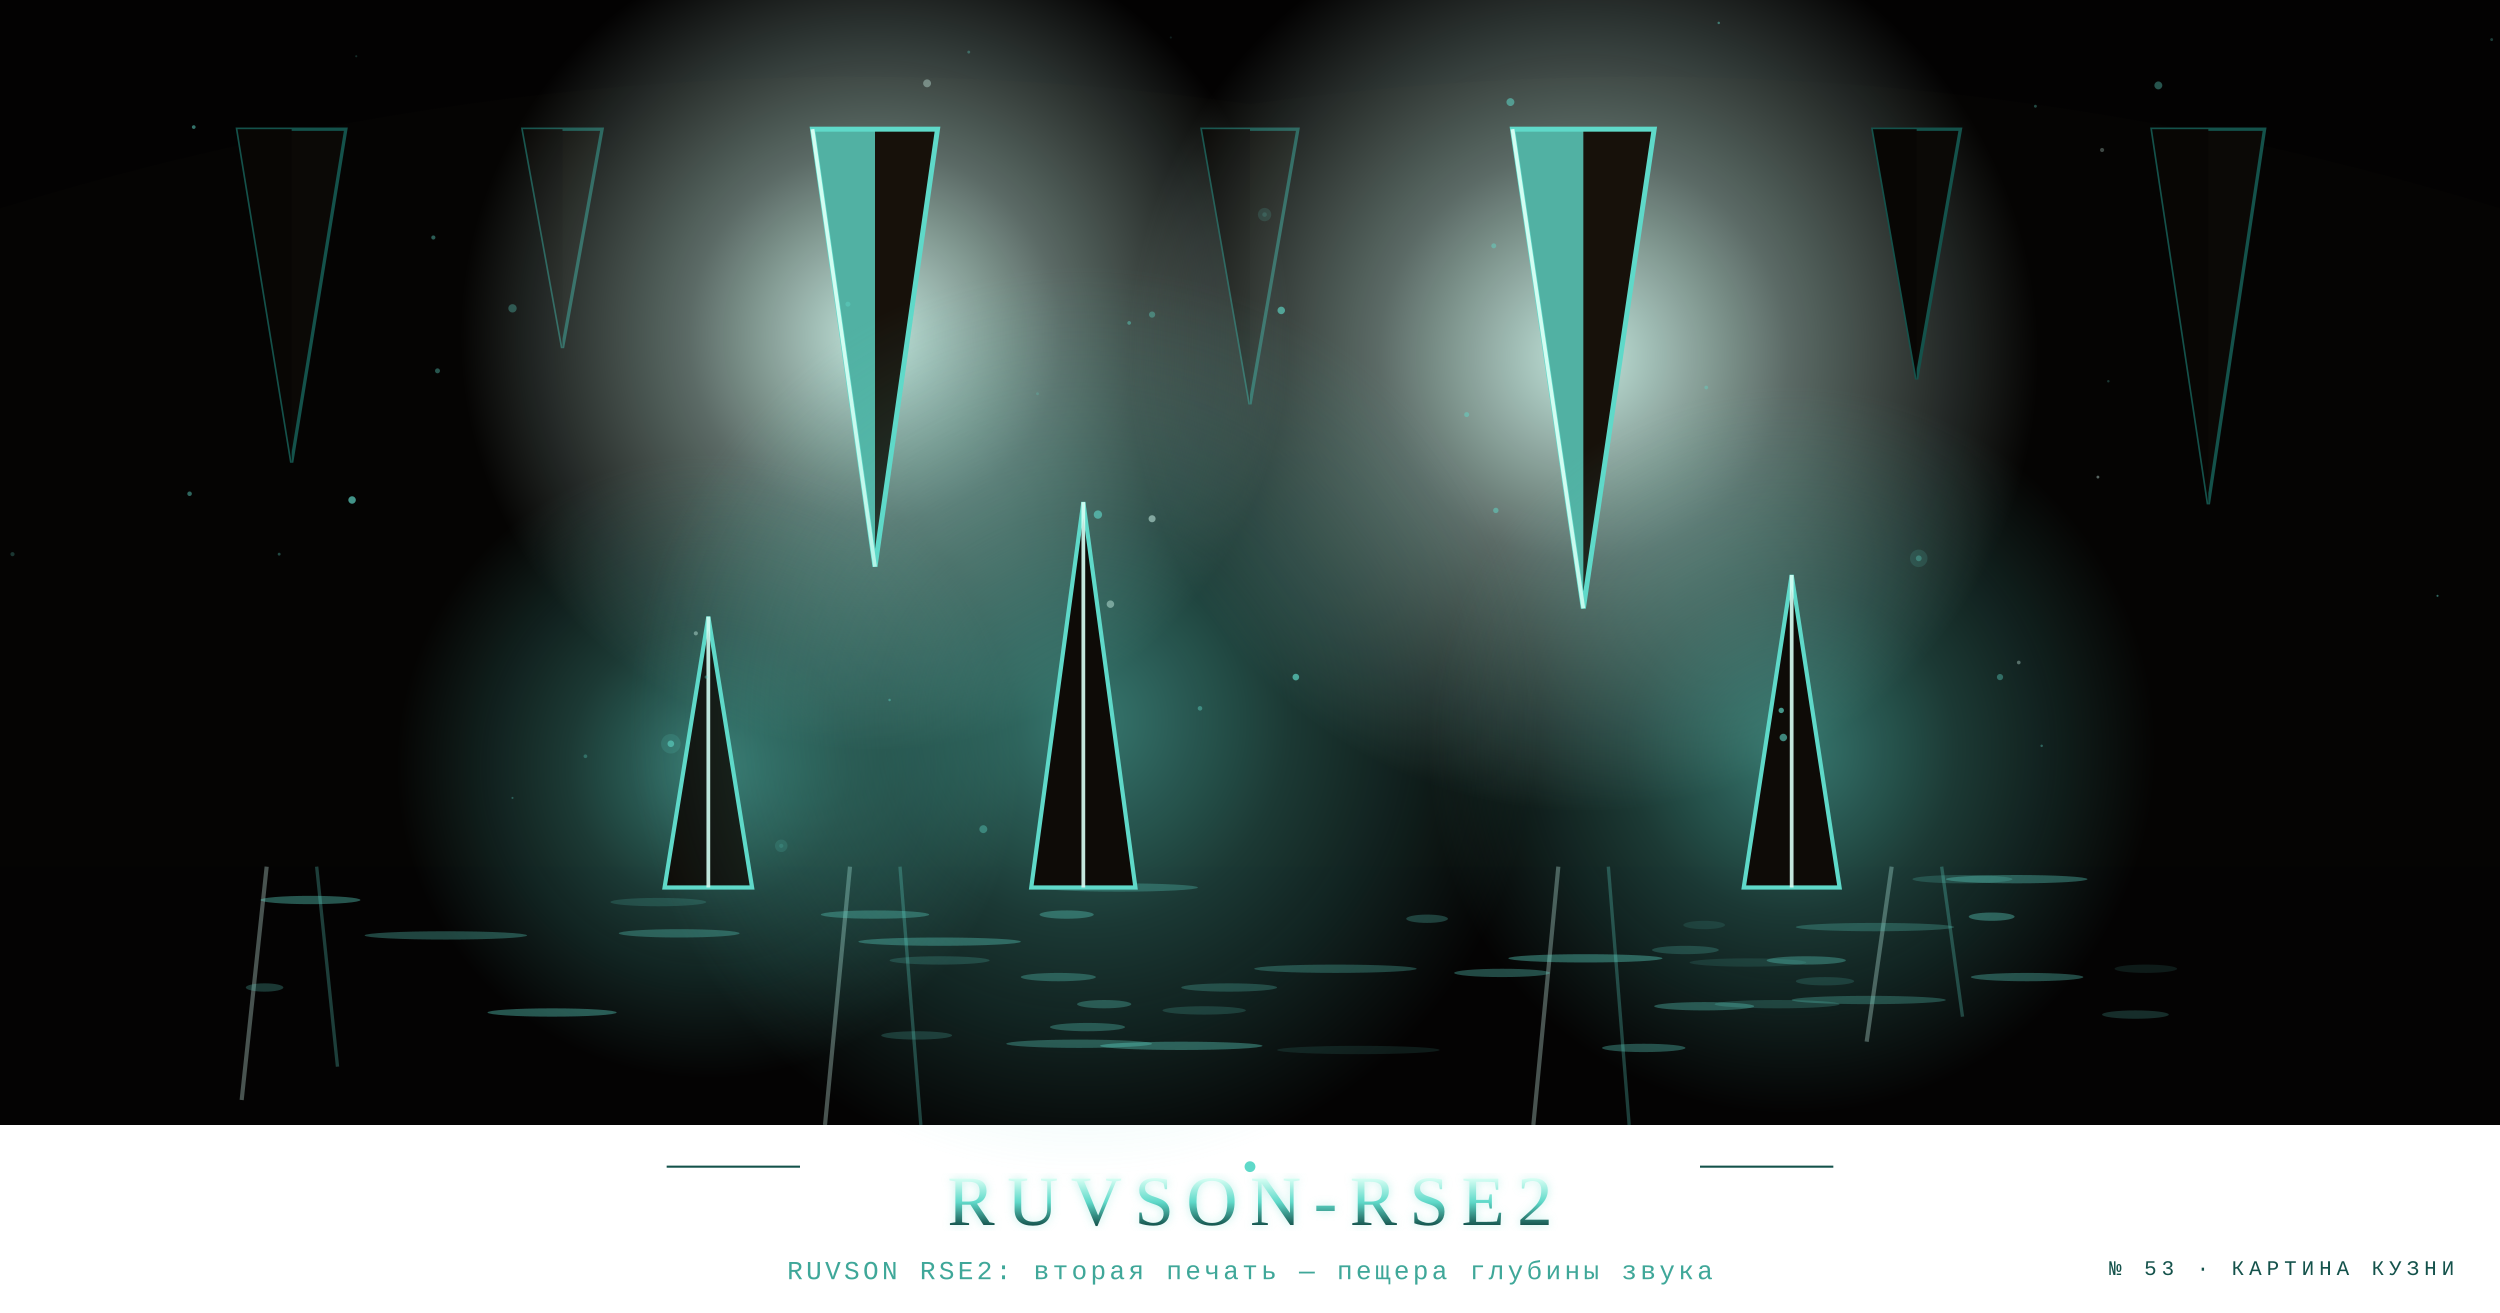
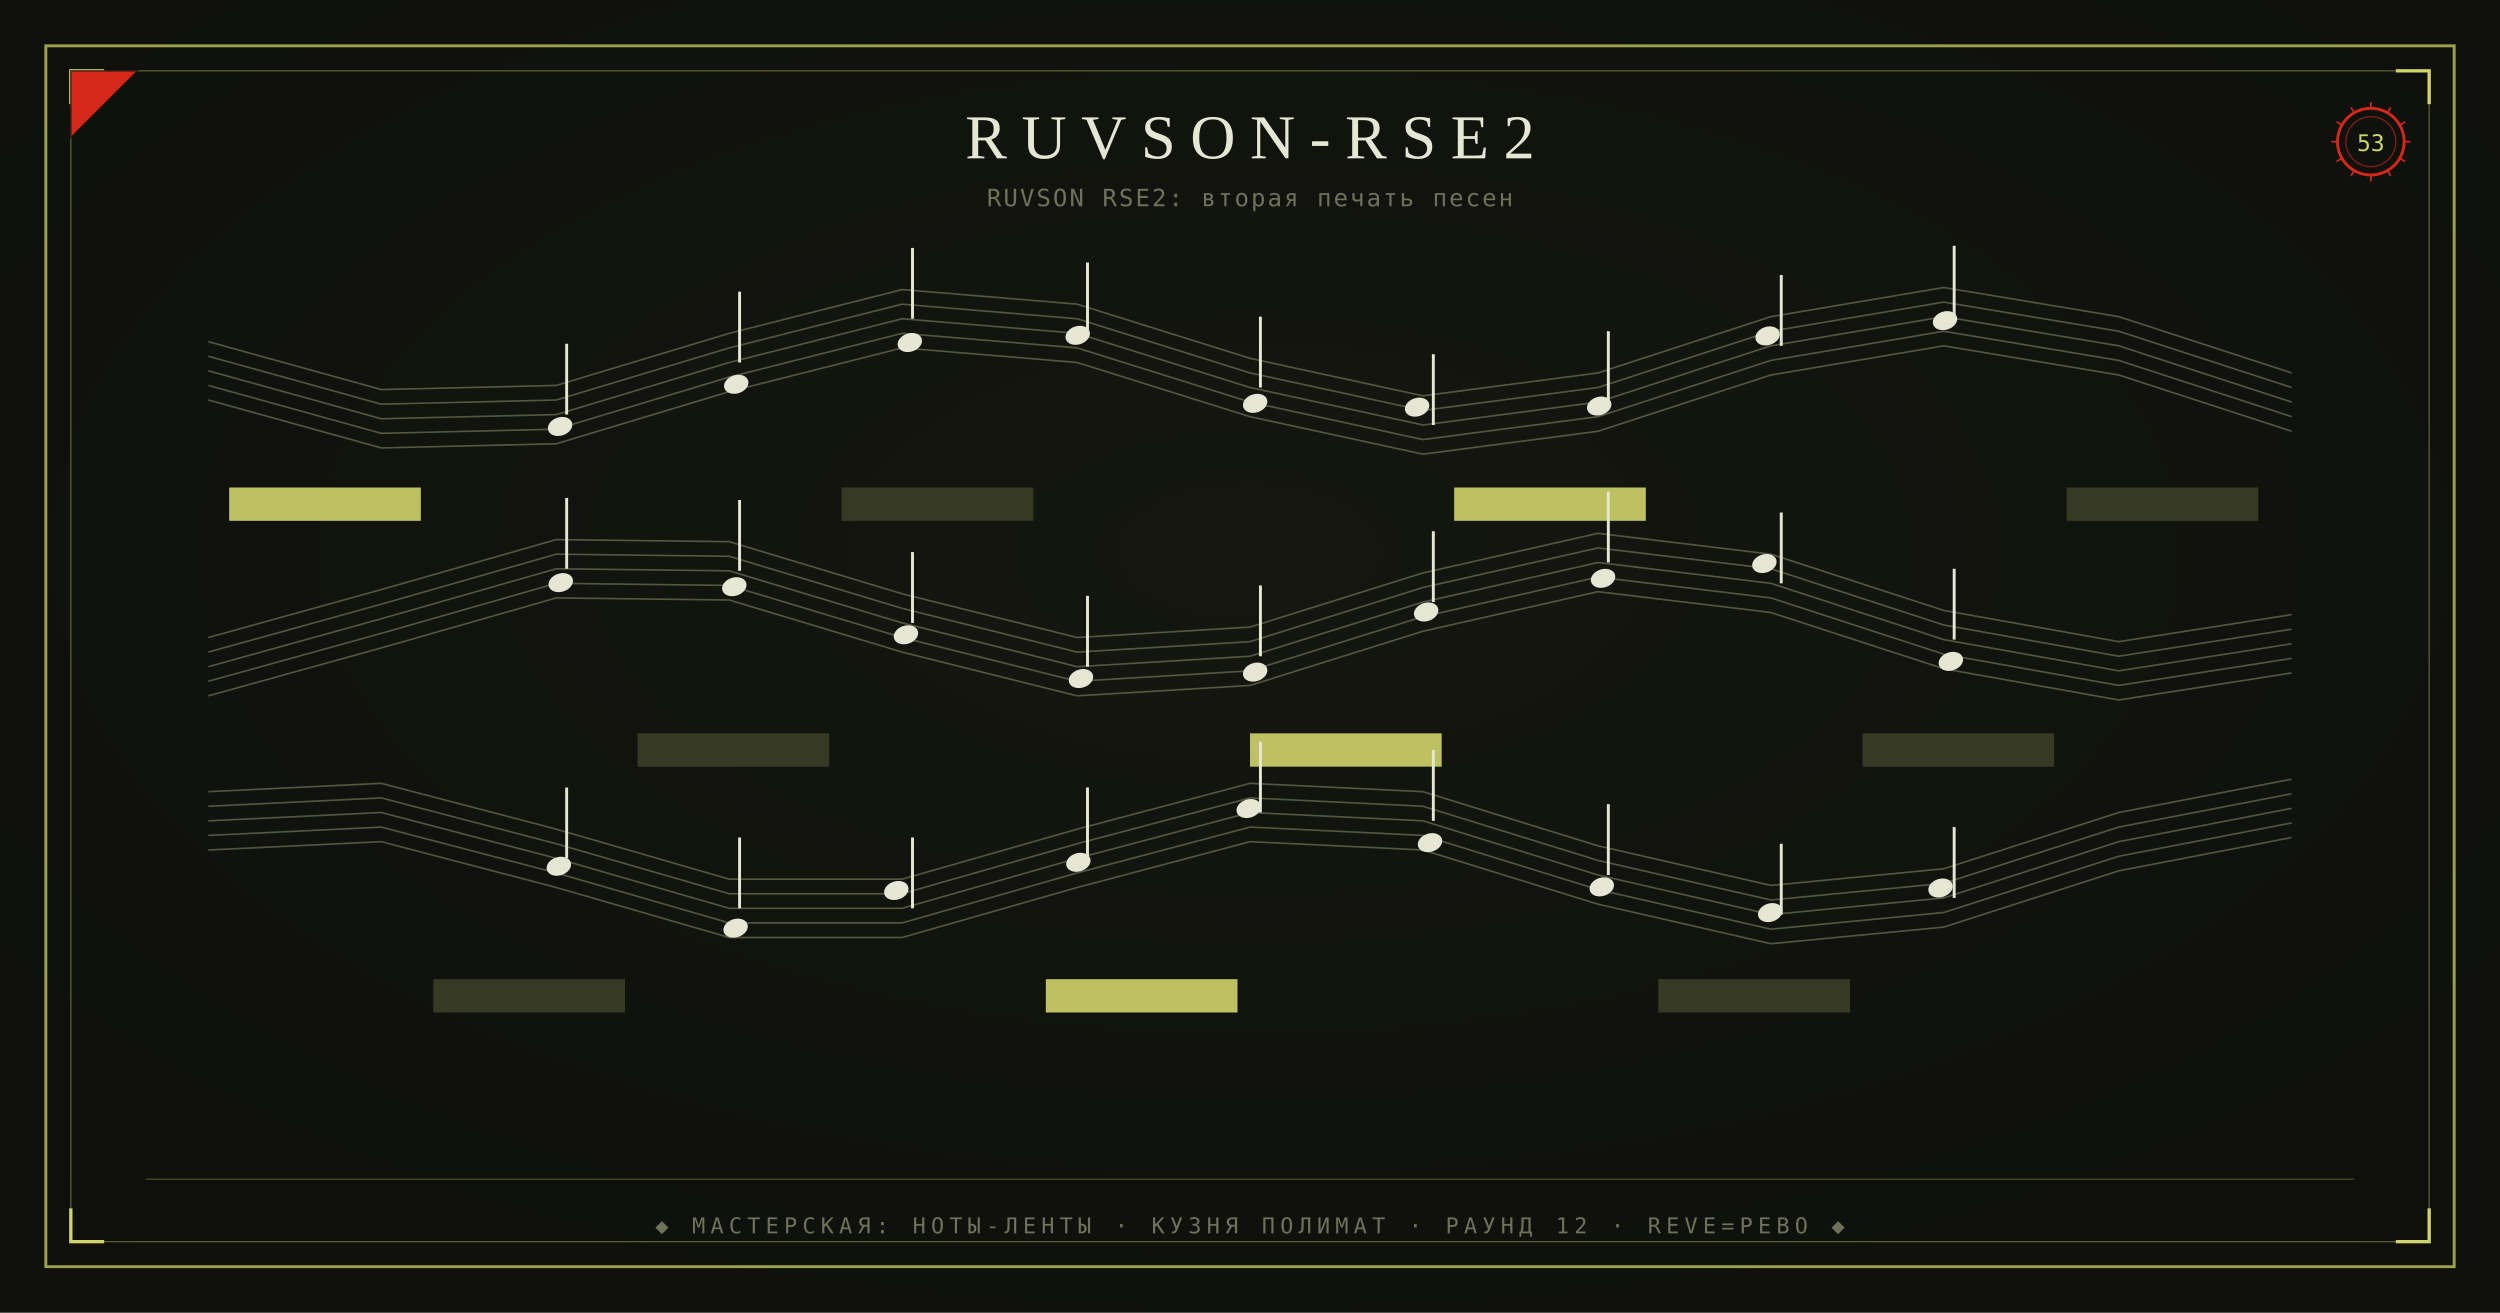
- <svg xmlns="http://www.w3.org/2000/svg" viewBox="0 0 1200 630" width="1200" height="630" role="img">
-   <defs>
-     <linearGradient id="bg" x1="0" y1="0" x2="0" y2="1">
-       <stop offset="0" stop-color="#030202" />
-       <stop offset=".55" stop-color="#0A0705" />
-       <stop offset="1" stop-color="#060403" />
-     </linearGradient>
-     <radialGradient id="vig" cx=".5" cy=".46" r=".75">
-       <stop offset=".55" stop-color="#000" stop-opacity="0" />
-       <stop offset="1" stop-color="#000" stop-opacity=".82" />
-     </radialGradient>
-   </defs>
-   <rect width="1200" height="540" fill="url(#bg)" />
-   <defs>
-     <radialGradient id="cr">
-       <stop offset="0" stop-color="#D8FFF4" stop-opacity="0.9" />
-       <stop offset=".45" stop-color="#D8FFF4" stop-opacity="0.41" />
-       <stop offset="1" stop-color="#D8FFF4" stop-opacity="0" />
-     </radialGradient>
-     <radialGradient id="gl">
-       <stop offset="0" stop-color="#5FD9C9" stop-opacity="0.55" />
-       <stop offset=".45" stop-color="#5FD9C9" stop-opacity="0.25" />
-       <stop offset="1" stop-color="#5FD9C9" stop-opacity="0" />
-     </radialGradient>
-   </defs>
-   <rect width="1200" height="540" fill="#040302" />
-   <rect width="1200" height="540" filter="url(#neb)" opacity=".2" />
-   <path d="M0 540 L0 100 Q 300 8 600 50 Q 900 8 1200 100 L1200 540 Z" fill="#050403" />
-   <path d="M114 62 L140 222 L166 62 Z" fill="#0B0906" stroke="#14524B" stroke-width="1.6" />
-   <path d="M114 62 L140 222 L140 62 Z" fill="#080604" opacity="1" />
-   <path d="M251 62 L270 167 L289 62 Z" fill="#0B0906" stroke="#14524B" stroke-width="1.6" />
-   <path d="M251 62 L270 167 L270 62 Z" fill="#080604" opacity="1" />
-   <circle cx="420.0" cy="161.0" r="199.5" fill="url(#cr)" />
-   <path d="M390 62 L420 272 L450 62 Z" fill="#17110A" stroke="#5FD9C9" stroke-width="2.4" />
-   <path d="M390 62 L420 272 L420 62 Z" fill="#5FD9C9" opacity="0.8" />
-   <line x1="420" y1="272" x2="390" y2="62" stroke="#D8FFF4" stroke-width="1.8" opacity=".95" />
-   <path d="M577 62 L600 194 L623 62 Z" fill="#0B0906" stroke="#14524B" stroke-width="1.6" />
-   <path d="M577 62 L600 194 L600 62 Z" fill="#080604" opacity="1" />
-   <circle cx="760.0" cy="171.0" r="218.5" fill="url(#cr)" />
-   <path d="M726 62 L760 292 L794 62 Z" fill="#17110A" stroke="#5FD9C9" stroke-width="2.4" />
-   <path d="M726 62 L760 292 L760 62 Z" fill="#5FD9C9" opacity="0.8" />
-   <line x1="760" y1="292" x2="726" y2="62" stroke="#D8FFF4" stroke-width="1.8" opacity=".95" />
-   <path d="M899 62 L920 182 L941 62 Z" fill="#0B0906" stroke="#14524B" stroke-width="1.6" />
-   <path d="M899 62 L920 182 L920 62 Z" fill="#080604" opacity="1" />
-   <path d="M1033 62 L1060 242 L1087 62 Z" fill="#0B0906" stroke="#14524B" stroke-width="1.6" />
-   <path d="M1033 62 L1060 242 L1060 62 Z" fill="#080604" opacity="1" />
-   <rect x="0" y="416" width="1200" height="124" fill="#040303" />
-   <line x1="408" y1="416" x2="396" y2="540" stroke="#D8FFF4" stroke-width="2" opacity=".32" />
-   <line x1="432" y1="416" x2="442" y2="540" stroke="#5FD9C9" stroke-width="1.6" opacity=".28" />
-   <line x1="748" y1="416" x2="736" y2="540" stroke="#D8FFF4" stroke-width="2" opacity=".32" />
-   <line x1="772" y1="416" x2="782" y2="540" stroke="#5FD9C9" stroke-width="1.6" opacity=".28" />
-   <line x1="128" y1="416" x2="116" y2="528" stroke="#D8FFF4" stroke-width="2" opacity=".32" />
-   <line x1="152" y1="416" x2="162" y2="512" stroke="#5FD9C9" stroke-width="1.6" opacity=".28" />
-   <line x1="908" y1="416" x2="896" y2="500" stroke="#D8FFF4" stroke-width="2" opacity=".32" />
-   <line x1="932" y1="416" x2="942" y2="488" stroke="#5FD9C9" stroke-width="1.6" opacity=".28" />
-   <ellipse cx="818" cy="444" rx="10" ry="2" fill="#5FD9C9" opacity="0.11" />
-   <ellipse cx="530" cy="482" rx="13" ry="2" fill="#5FD9C9" opacity="0.29" />
-   <ellipse cx="721" cy="467" rx="23" ry="2" fill="#5FD9C9" opacity="0.33" />
-   <ellipse cx="789" cy="503" rx="20" ry="2" fill="#5FD9C9" opacity="0.33" />
-   <ellipse cx="567" cy="502" rx="39" ry="2" fill="#5FD9C9" opacity="0.37" />
-   <ellipse cx="968" cy="422" rx="34" ry="2" fill="#5FD9C9" opacity="0.34" />
-   <ellipse cx="420" cy="439" rx="26" ry="2" fill="#5FD9C9" opacity="0.33" />
-   <ellipse cx="942" cy="422" rx="24" ry="2" fill="#5FD9C9" opacity="0.20" />
-   <ellipse cx="853" cy="482" rx="30" ry="2" fill="#5FD9C9" opacity="0.20" />
-   <ellipse cx="508" cy="469" rx="18" ry="2" fill="#5FD9C9" opacity="0.30" />
-   <ellipse cx="127" cy="474" rx="9" ry="2" fill="#5FD9C9" opacity="0.25" />
-   <ellipse cx="641" cy="465" rx="39" ry="2" fill="#5FD9C9" opacity="0.27" />
-   <ellipse cx="537" cy="426" rx="38" ry="2" fill="#5FD9C9" opacity="0.28" />
-   <ellipse cx="578" cy="485" rx="20" ry="2" fill="#5FD9C9" opacity="0.18" />
-   <ellipse cx="518" cy="501" rx="35" ry="2" fill="#5FD9C9" opacity="0.32" />
-   <ellipse cx="1030" cy="465" rx="15" ry="2" fill="#5FD9C9" opacity="0.11" />
-   <ellipse cx="1025" cy="487" rx="16" ry="2" fill="#5FD9C9" opacity="0.20" />
-   <ellipse cx="685" cy="441" rx="10" ry="2" fill="#5FD9C9" opacity="0.25" />
-   <ellipse cx="316" cy="433" rx="23" ry="2" fill="#5FD9C9" opacity="0.17" />
-   <ellipse cx="897" cy="480" rx="37" ry="2" fill="#5FD9C9" opacity="0.27" />
-   <ellipse cx="818" cy="483" rx="24" ry="2" fill="#5FD9C9" opacity="0.33" />
-   <ellipse cx="512" cy="439" rx="13" ry="2" fill="#5FD9C9" opacity="0.34" />
-   <ellipse cx="440" cy="497" rx="17" ry="2" fill="#5FD9C9" opacity="0.20" />
-   <ellipse cx="326" cy="448" rx="29" ry="2" fill="#5FD9C9" opacity="0.31" />
-   <ellipse cx="451" cy="461" rx="24" ry="2" fill="#5FD9C9" opacity="0.19" />
-   <ellipse cx="809" cy="456" rx="16" ry="2" fill="#5FD9C9" opacity="0.21" />
-   <ellipse cx="265" cy="486" rx="31" ry="2" fill="#5FD9C9" opacity="0.38" />
-   <ellipse cx="839" cy="462" rx="28" ry="2" fill="#5FD9C9" opacity="0.12" />
-   <ellipse cx="876" cy="471" rx="14" ry="2" fill="#5FD9C9" opacity="0.16" />
-   <ellipse cx="590" cy="474" rx="23" ry="2" fill="#5FD9C9" opacity="0.24" />
-   <ellipse cx="761" cy="460" rx="37" ry="2" fill="#5FD9C9" opacity="0.38" />
-   <ellipse cx="900" cy="445" rx="38" ry="2" fill="#5FD9C9" opacity="0.25" />
-   <ellipse cx="973" cy="469" rx="27" ry="2" fill="#5FD9C9" opacity="0.33" />
-   <ellipse cx="149" cy="432" rx="24" ry="2" fill="#5FD9C9" opacity="0.38" />
-   <ellipse cx="956" cy="440" rx="11" ry="2" fill="#5FD9C9" opacity="0.37" />
-   <ellipse cx="522" cy="493" rx="18" ry="2" fill="#5FD9C9" opacity="0.30" />
-   <ellipse cx="867" cy="461" rx="19" ry="2" fill="#5FD9C9" opacity="0.33" />
-   <ellipse cx="652" cy="504" rx="39" ry="2" fill="#5FD9C9" opacity="0.11" />
-   <ellipse cx="214" cy="449" rx="39" ry="2" fill="#5FD9C9" opacity="0.31" />
-   <ellipse cx="451" cy="452" rx="39" ry="2" fill="#5FD9C9" opacity="0.34" />
-   <circle cx="340.0" cy="368.0" r="150.0" fill="url(#gl)" />
-   <path d="M319 426 L340 296 L361 426 Z" fill="#0E0B07" stroke="#5FD9C9" stroke-width="2" />
-   <line x1="340" y1="296" x2="340" y2="426" stroke="#D8FFF4" stroke-width="1.8" opacity=".9" />
-   <circle cx="520.0" cy="346.0" r="218.8" fill="url(#gl)" />
-   <path d="M495 426 L520 241 L545 426 Z" fill="#0E0B07" stroke="#5FD9C9" stroke-width="2" />
-   <line x1="520" y1="241" x2="520" y2="426" stroke="#D8FFF4" stroke-width="1.8" opacity=".9" />
-   <circle cx="860.0" cy="360.0" r="175.0" fill="url(#gl)" />
-   <path d="M837 426 L860 276 L883 426 Z" fill="#0E0B07" stroke="#5FD9C9" stroke-width="2" />
-   <line x1="860" y1="276" x2="860" y2="426" stroke="#D8FFF4" stroke-width="1.8" opacity=".9" />
-   <circle cx="1007" cy="229" r="0.7" fill="#D8FFF4" opacity="0.39" />
-   <circle cx="717" cy="118" r="1.2" fill="#5FD9C9" opacity="0.46" />
-   <circle cx="246" cy="383" r="0.5" fill="#5FD9C9" opacity="0.32" />
-   <circle cx="576" cy="340" r="1.1" fill="#5FD9C9" opacity="0.42" />
-   <circle cx="1196" cy="19" r="0.7" fill="#5FD9C9" opacity="0.28" />
-   <circle cx="607" cy="103" r="3.2" fill="#5FD9C9" opacity=".14" />
-   <circle cx="607" cy="103" r="1.1" fill="#5FD9C9" opacity="0.16" />
-   <circle cx="725" cy="49" r="1.9" fill="#5FD9C9" opacity="0.55" />
-   <circle cx="921" cy="268" r="4.2" fill="#5FD9C9" opacity=".14" />
-   <circle cx="921" cy="268" r="1.4" fill="#5FD9C9" opacity="0.33" />
-   <circle cx="210" cy="178" r="1.2" fill="#5FD9C9" opacity="0.38" />
-   <circle cx="622" cy="325" r="1.6" fill="#5FD9C9" opacity="0.68" />
-   <circle cx="375" cy="406" r="3.0" fill="#5FD9C9" opacity=".14" />
-   <circle cx="375" cy="406" r="1.0" fill="#5FD9C9" opacity="0.16" />
-   <circle cx="1170" cy="286" r="0.5" fill="#5FD9C9" opacity="0.48" />
-   <circle cx="969" cy="318" r="0.9" fill="#D8FFF4" opacity="0.34" />
-   <circle cx="718" cy="245" r="1.3" fill="#5FD9C9" opacity="0.50" />
-   <circle cx="445" cy="40" r="1.9" fill="#D8FFF4" opacity="0.36" />
-   <circle cx="855" cy="341" r="1.3" fill="#5FD9C9" opacity="0.67" />
-   <circle cx="562" cy="18" r="0.5" fill="#5FD9C9" opacity="0.14" />
-   <circle cx="134" cy="266" r="0.7" fill="#5FD9C9" opacity="0.33" />
-   <circle cx="704" cy="199" r="1.2" fill="#5FD9C9" opacity="0.47" />
-   <circle cx="246" cy="148" r="2.0" fill="#5FD9C9" opacity="0.33" />
-   <circle cx="533" cy="290" r="1.8" fill="#D8FFF4" opacity="0.42" />
-   <circle cx="1036" cy="41" r="1.9" fill="#5FD9C9" opacity="0.38" />
-   <circle cx="819" cy="186" r="0.9" fill="#5FD9C9" opacity="0.39" />
-   <circle cx="498" cy="189" r="0.7" fill="#5FD9C9" opacity="0.22" />
-   <circle cx="542" cy="155" r="0.9" fill="#5FD9C9" opacity="0.44" />
-   <circle cx="553" cy="151" r="1.5" fill="#5FD9C9" opacity="0.38" />
-   <circle cx="1012" cy="183" r="0.6" fill="#5FD9C9" opacity="0.24" />
-   <circle cx="6" cy="266" r="1.0" fill="#5FD9C9" opacity="0.24" />
-   <circle cx="553" cy="249" r="1.7" fill="#D8FFF4" opacity="0.49" />
-   <circle cx="208" cy="114" r="1.0" fill="#5FD9C9" opacity="0.42" />
-   <circle cx="407" cy="146" r="1.2" fill="#5FD9C9" opacity="0.40" />
-   <circle cx="615" cy="149" r="1.8" fill="#5FD9C9" opacity="0.64" />
-   <circle cx="93" cy="61" r="0.9" fill="#5FD9C9" opacity="0.52" />
-   <circle cx="322" cy="357" r="4.7" fill="#5FD9C9" opacity=".14" />
-   <circle cx="322" cy="357" r="1.6" fill="#5FD9C9" opacity="0.58" />
-   <circle cx="960" cy="325" r="1.5" fill="#5FD9C9" opacity="0.39" />
-   <circle cx="980" cy="358" r="0.6" fill="#5FD9C9" opacity="0.36" />
-   <circle cx="856" cy="354" r="1.8" fill="#5FD9C9" opacity="0.60" />
-   <circle cx="171" cy="27" r="0.5" fill="#5FD9C9" opacity="0.20" />
-   <circle cx="977" cy="51" r="0.7" fill="#5FD9C9" opacity="0.33" />
-   <circle cx="339" cy="325" r="0.8" fill="#5FD9C9" opacity="0.36" />
-   <circle cx="1009" cy="72" r="1.0" fill="#D8FFF4" opacity="0.27" />
-   <circle cx="91" cy="237" r="1.1" fill="#5FD9C9" opacity="0.46" />
-   <circle cx="465" cy="25" r="0.7" fill="#5FD9C9" opacity="0.33" />
-   <circle cx="527" cy="247" r="2.0" fill="#5FD9C9" opacity="0.62" />
-   <circle cx="427" cy="336" r="0.6" fill="#5FD9C9" opacity="0.43" />
-   <circle cx="825" cy="11" r="0.6" fill="#5FD9C9" opacity="0.46" />
-   <circle cx="472" cy="398" r="1.9" fill="#5FD9C9" opacity="0.39" />
-   <circle cx="169" cy="240" r="1.8" fill="#5FD9C9" opacity="0.67" />
-   <circle cx="334" cy="304" r="1.0" fill="#D8FFF4" opacity="0.39" />
-   <circle cx="281" cy="363" r="0.9" fill="#5FD9C9" opacity="0.30" />
-   <linearGradient id="gtxt" x1="0" y1="0" x2="0" y2="1">
-     <stop offset="0" stop-color="#D8FFF4" />
-     <stop offset=".5" stop-color="#5FD9C9" />
-     <stop offset="1" stop-color="#14524B" />
-   </linearGradient>
-   <filter id="soft">
-     <feGaussianBlur stdDeviation="2.2" />
-   </filter>
-   <line x1="320" y1="560" x2="384" y2="560" stroke="#14524B" stroke-width="1" />
-   <circle cx="600" cy="560" r="2.6" fill="#5FD9C9" />
-   <line x1="816" y1="560" x2="880" y2="560" stroke="#14524B" stroke-width="1" />
-   <text x="600.0" y="588" text-anchor="middle" font-family="Georgia,'Times New Roman',serif" font-size="34" letter-spacing="6" fill="#5FD9C9" opacity=".38" filter="url(#soft)">RUVSON-RSE2</text>
-   <text x="600.0" y="588" text-anchor="middle" font-family="Georgia,'Times New Roman',serif" font-size="34" letter-spacing="6" fill="url(#gtxt)">RUVSON-RSE2</text>
-   <text x="600.0" y="614" text-anchor="middle" font-family="ui-monospace,'Cascadia Mono',Consolas,'Courier New',monospace" font-size="12.5" letter-spacing="1.6" fill="#2FA090" opacity=".92">RUVSON RSE2: вторая печать — пещера глубины звука</text>
-   <text x="1178" y="612" text-anchor="end" font-family="ui-monospace,'Cascadia Mono',Consolas,'Courier New',monospace" font-size="10" letter-spacing="2.4" fill="#14524B">№ 53 · КАРТИНА КУЗНИ</text>
+ <svg xmlns="http://www.w3.org/2000/svg" viewBox="0 0 1200 630" width="1200" height="630">
+   <rect width="1200" height="630" fill="#0D0E0A" />
+   <radialGradient id="vig53" cx="0.5" cy="0.42" r="0.95">
+     <stop offset="0" stop-color="#15170F" />
+     <stop offset="1" stop-color="#0D0E0A" />
+   </radialGradient>
+   <rect width="1200" height="630" fill="url(#vig53)" opacity="0.9" />
+   <rect x="22" y="22" width="1156" height="586" fill="none" stroke="#9AA24B" stroke-width="1.4" />
+   <rect x="34" y="34" width="1132" height="562" fill="none" stroke="#9AA24B" stroke-width="0.6" opacity="0.55" />
+   <path d="M 34 50 L 34 34 L 50 34" fill="none" stroke="#CFD46A" stroke-width="1.6" />
+   <path d="M 1166 50 L 1166 34 L 1150 34" fill="none" stroke="#CFD46A" stroke-width="1.6" />
+   <path d="M 34 580 L 34 596 L 50 596" fill="none" stroke="#CFD46A" stroke-width="1.6" />
+   <path d="M 1166 580 L 1166 596 L 1150 596" fill="none" stroke="#CFD46A" stroke-width="1.6" />
+   <path d="M 34 66 L 34 34 L 66 34 Z" fill="#D5281B" />
+   <path d="M 34 66 L 34 34 L 66 34 Z" fill="none" stroke="#0D0E0A" stroke-width="0.8" opacity="0.65" />
+   <text x="600.0" y="76" text-anchor="middle" font-family="Georgia, 'Times New Roman', serif" font-size="30" fill="#E6E6D4" letter-spacing="7">RUVSON-RSE2</text>
+   <text x="600.0" y="99" text-anchor="middle" font-family="'Cascadia Mono', ui-monospace, Consolas, monospace" font-size="11.5" fill="#6E725A" letter-spacing="1">RUVSON RSE2: вторая печать песен</text>
+   <g transform="translate(1138,68)">
+     <circle r="16" fill="none" stroke="#D5281B" stroke-width="1.4" />
+     <circle r="12" fill="none" stroke="#D5281B" stroke-width="0.6" opacity="0.6" />
+     <text y="4.5" text-anchor="middle" font-family="'Cascadia Mono', ui-monospace, Consolas, monospace" font-size="11" fill="#CFD46A">53</text>
+     <g stroke="#D5281B" stroke-width="0.8">
+       <line x1="0" y1="-19" x2="0" y2="-16" transform="rotate(0)" />
+       <line x1="0" y1="-19" x2="0" y2="-16" transform="rotate(30)" />
+       <line x1="0" y1="-19" x2="0" y2="-16" transform="rotate(60)" />
+       <line x1="0" y1="-19" x2="0" y2="-16" transform="rotate(90)" />
+       <line x1="0" y1="-19" x2="0" y2="-16" transform="rotate(120)" />
+       <line x1="0" y1="-19" x2="0" y2="-16" transform="rotate(150)" />
+       <line x1="0" y1="-19" x2="0" y2="-16" transform="rotate(180)" />
+       <line x1="0" y1="-19" x2="0" y2="-16" transform="rotate(210)" />
+       <line x1="0" y1="-19" x2="0" y2="-16" transform="rotate(240)" />
+       <line x1="0" y1="-19" x2="0" y2="-16" transform="rotate(270)" />
+       <line x1="0" y1="-19" x2="0" y2="-16" transform="rotate(300)" />
+       <line x1="0" y1="-19" x2="0" y2="-16" transform="rotate(330)" />
+     </g>
+   </g>
+   <line x1="70" y1="566" x2="1130" y2="566" stroke="#9AA24B" stroke-width="0.5" opacity="0.5" />
+   <text x="600.0" y="592" text-anchor="middle" font-family="'Cascadia Mono', ui-monospace, Consolas, monospace" font-size="10.5" fill="#6E725A" letter-spacing="2.5">◆ МАСТЕРСКАЯ: НОТЫ-ЛЕНТЫ · КУЗНЯ ПОЛИМАТ · РАУНД 12 · REVE=РЕВО ◆</text>
+   <clipPath id="clip53">
+     <rect x="70" y="118" width="1060" height="404" />
+   </clipPath>
+   <g clip-path="url(#clip53)">
+     <path d="M 100 164 L 183 187 L 267 185 L 350 160 L 433 139 L 517 146 L 600 172 L 683 190 L 767 179 L 850 152 L 933 138 L 1017 152 L 1100 179" fill="none" stroke="#6E725A" stroke-width="0.8" opacity="0.7" />
+     <path d="M 100 171 L 183 194 L 267 192 L 350 167 L 433 146 L 517 153 L 600 179 L 683 197 L 767 186 L 850 159 L 933 145 L 1017 159 L 1100 186" fill="none" stroke="#6E725A" stroke-width="0.8" opacity="0.7" />
+     <path d="M 100 178 L 183 201 L 267 199 L 350 174 L 433 153 L 517 160 L 600 186 L 683 204 L 767 193 L 850 166 L 933 152 L 1017 166 L 1100 193" fill="none" stroke="#6E725A" stroke-width="0.8" opacity="0.7" />
+     <path d="M 100 185 L 183 208 L 267 206 L 350 181 L 433 160 L 517 167 L 600 193 L 683 211 L 767 200 L 850 173 L 933 159 L 1017 173 L 1100 200" fill="none" stroke="#6E725A" stroke-width="0.8" opacity="0.7" />
+     <path d="M 100 192 L 183 215 L 267 213 L 350 188 L 433 167 L 517 174 L 600 200 L 683 218 L 767 207 L 850 180 L 933 166 L 1017 180 L 1100 207" fill="none" stroke="#6E725A" stroke-width="0.8" opacity="0.7" />
+     <ellipse cx="267" cy="205" rx="6" ry="4.4" fill="#E6E6D4" transform="rotate(-18 267 199)" />
+     <line x1="272" y1="199" x2="272" y2="165" stroke="#E6E6D4" stroke-width="1.4" />
+     <ellipse cx="350" cy="185" rx="6" ry="4.4" fill="#E6E6D4" transform="rotate(-18 350 174)" />
+     <line x1="355" y1="174" x2="355" y2="140" stroke="#E6E6D4" stroke-width="1.4" />
+     <ellipse cx="433" cy="165" rx="6" ry="4.4" fill="#E6E6D4" transform="rotate(-18 433 153)" />
+     <line x1="438" y1="153" x2="438" y2="119" stroke="#E6E6D4" stroke-width="1.4" />
+     <ellipse cx="517" cy="161" rx="6" ry="4.4" fill="#E6E6D4" transform="rotate(-18 517 160)" />
+     <line x1="522" y1="160" x2="522" y2="126" stroke="#E6E6D4" stroke-width="1.4" />
+     <ellipse cx="600" cy="194" rx="6" ry="4.4" fill="#E6E6D4" transform="rotate(-18 600 186)" />
+     <line x1="605" y1="186" x2="605" y2="152" stroke="#E6E6D4" stroke-width="1.4" />
+     <ellipse cx="683" cy="195" rx="6" ry="4.4" fill="#E6E6D4" transform="rotate(-18 683 204)" />
+     <line x1="688" y1="204" x2="688" y2="170" stroke="#E6E6D4" stroke-width="1.4" />
+     <ellipse cx="767" cy="195" rx="6" ry="4.4" fill="#E6E6D4" transform="rotate(-18 767 193)" />
+     <line x1="772" y1="193" x2="772" y2="159" stroke="#E6E6D4" stroke-width="1.4" />
+     <ellipse cx="850" cy="161" rx="6" ry="4.4" fill="#E6E6D4" transform="rotate(-18 850 166)" />
+     <line x1="855" y1="166" x2="855" y2="132" stroke="#E6E6D4" stroke-width="1.4" />
+     <ellipse cx="933" cy="154" rx="6" ry="4.4" fill="#E6E6D4" transform="rotate(-18 933 152)" />
+     <line x1="938" y1="152" x2="938" y2="118" stroke="#E6E6D4" stroke-width="1.4" />
+     <rect x="110" y="234" width="92" height="16" fill="#CFD46A" opacity="0.9" />
+     <rect x="404" y="234" width="92" height="16" fill="#3A3E28" opacity="0.9" />
+     <rect x="698" y="234" width="92" height="16" fill="#CFD46A" opacity="0.9" />
+     <rect x="992" y="234" width="92" height="16" fill="#3A3E28" opacity="0.9" />
+     <path d="M 100 306 L 183 283 L 267 259 L 350 260 L 433 285 L 517 306 L 600 301 L 683 275 L 767 256 L 850 266 L 933 293 L 1017 308 L 1100 295" fill="none" stroke="#6E725A" stroke-width="0.8" opacity="0.7" />
+     <path d="M 100 313 L 183 290 L 267 266 L 350 267 L 433 292 L 517 313 L 600 308 L 683 282 L 767 263 L 850 273 L 933 300 L 1017 315 L 1100 302" fill="none" stroke="#6E725A" stroke-width="0.8" opacity="0.7" />
+     <path d="M 100 320 L 183 297 L 267 273 L 350 274 L 433 299 L 517 320 L 600 315 L 683 289 L 767 270 L 850 280 L 933 307 L 1017 322 L 1100 309" fill="none" stroke="#6E725A" stroke-width="0.8" opacity="0.7" />
+     <path d="M 100 327 L 183 304 L 267 280 L 350 281 L 433 306 L 517 327 L 600 322 L 683 296 L 767 277 L 850 287 L 933 314 L 1017 329 L 1100 316" fill="none" stroke="#6E725A" stroke-width="0.8" opacity="0.7" />
+     <path d="M 100 334 L 183 311 L 267 287 L 350 288 L 433 313 L 517 334 L 600 329 L 683 303 L 767 284 L 850 294 L 933 321 L 1017 336 L 1100 323" fill="none" stroke="#6E725A" stroke-width="0.8" opacity="0.7" />
+     <ellipse cx="267" cy="280" rx="6" ry="4.4" fill="#E6E6D4" transform="rotate(-18 267 273)" />
+     <line x1="272" y1="273" x2="272" y2="239" stroke="#E6E6D4" stroke-width="1.4" />
+     <ellipse cx="350" cy="282" rx="6" ry="4.4" fill="#E6E6D4" transform="rotate(-18 350 274)" />
+     <line x1="355" y1="274" x2="355" y2="240" stroke="#E6E6D4" stroke-width="1.4" />
+     <ellipse cx="433" cy="305" rx="6" ry="4.4" fill="#E6E6D4" transform="rotate(-18 433 299)" />
+     <line x1="438" y1="299" x2="438" y2="265" stroke="#E6E6D4" stroke-width="1.4" />
+     <ellipse cx="517" cy="326" rx="6" ry="4.4" fill="#E6E6D4" transform="rotate(-18 517 320)" />
+     <line x1="522" y1="320" x2="522" y2="286" stroke="#E6E6D4" stroke-width="1.4" />
+     <ellipse cx="600" cy="323" rx="6" ry="4.4" fill="#E6E6D4" transform="rotate(-18 600 315)" />
+     <line x1="605" y1="315" x2="605" y2="281" stroke="#E6E6D4" stroke-width="1.4" />
+     <ellipse cx="683" cy="294" rx="6" ry="4.4" fill="#E6E6D4" transform="rotate(-18 683 289)" />
+     <line x1="688" y1="289" x2="688" y2="255" stroke="#E6E6D4" stroke-width="1.4" />
+     <ellipse cx="767" cy="278" rx="6" ry="4.4" fill="#E6E6D4" transform="rotate(-18 767 270)" />
+     <line x1="772" y1="270" x2="772" y2="236" stroke="#E6E6D4" stroke-width="1.4" />
+     <ellipse cx="850" cy="270" rx="6" ry="4.4" fill="#E6E6D4" transform="rotate(-18 850 280)" />
+     <line x1="855" y1="280" x2="855" y2="246" stroke="#E6E6D4" stroke-width="1.4" />
+     <ellipse cx="933" cy="318" rx="6" ry="4.4" fill="#E6E6D4" transform="rotate(-18 933 307)" />
+     <line x1="938" y1="307" x2="938" y2="273" stroke="#E6E6D4" stroke-width="1.4" />
+     <rect x="306" y="352" width="92" height="16" fill="#3A3E28" opacity="0.9" />
+     <rect x="600" y="352" width="92" height="16" fill="#CFD46A" opacity="0.9" />
+     <rect x="894" y="352" width="92" height="16" fill="#3A3E28" opacity="0.9" />
+     <path d="M 100 380 L 183 376 L 267 398 L 350 422 L 433 422 L 517 398 L 600 376 L 683 380 L 767 406 L 850 425 L 933 417 L 1017 390 L 1100 374" fill="none" stroke="#6E725A" stroke-width="0.8" opacity="0.7" />
+     <path d="M 100 387 L 183 383 L 267 405 L 350 429 L 433 429 L 517 405 L 600 383 L 683 387 L 767 413 L 850 432 L 933 424 L 1017 397 L 1100 381" fill="none" stroke="#6E725A" stroke-width="0.8" opacity="0.7" />
+     <path d="M 100 394 L 183 390 L 267 412 L 350 436 L 433 436 L 517 412 L 600 390 L 683 394 L 767 420 L 850 439 L 933 431 L 1017 404 L 1100 388" fill="none" stroke="#6E725A" stroke-width="0.8" opacity="0.7" />
+     <path d="M 100 401 L 183 397 L 267 419 L 350 443 L 433 443 L 517 419 L 600 397 L 683 401 L 767 427 L 850 446 L 933 438 L 1017 411 L 1100 395" fill="none" stroke="#6E725A" stroke-width="0.8" opacity="0.7" />
+     <path d="M 100 408 L 183 404 L 267 426 L 350 450 L 433 450 L 517 426 L 600 404 L 683 408 L 767 434 L 850 453 L 933 445 L 1017 418 L 1100 402" fill="none" stroke="#6E725A" stroke-width="0.8" opacity="0.7" />
+     <ellipse cx="267" cy="416" rx="6" ry="4.4" fill="#E6E6D4" transform="rotate(-18 267 412)" />
+     <line x1="272" y1="412" x2="272" y2="378" stroke="#E6E6D4" stroke-width="1.4" />
+     <ellipse cx="350" cy="446" rx="6" ry="4.4" fill="#E6E6D4" transform="rotate(-18 350 436)" />
+     <line x1="355" y1="436" x2="355" y2="402" stroke="#E6E6D4" stroke-width="1.4" />
+     <ellipse cx="433" cy="427" rx="6" ry="4.4" fill="#E6E6D4" transform="rotate(-18 433 436)" />
+     <line x1="438" y1="436" x2="438" y2="402" stroke="#E6E6D4" stroke-width="1.4" />
+     <ellipse cx="517" cy="414" rx="6" ry="4.4" fill="#E6E6D4" transform="rotate(-18 517 412)" />
+     <line x1="522" y1="412" x2="522" y2="378" stroke="#E6E6D4" stroke-width="1.4" />
+     <ellipse cx="600" cy="388" rx="6" ry="4.4" fill="#E6E6D4" transform="rotate(-18 600 390)" />
+     <line x1="605" y1="390" x2="605" y2="356" stroke="#E6E6D4" stroke-width="1.4" />
+     <ellipse cx="683" cy="405" rx="6" ry="4.4" fill="#E6E6D4" transform="rotate(-18 683 394)" />
+     <line x1="688" y1="394" x2="688" y2="360" stroke="#E6E6D4" stroke-width="1.4" />
+     <ellipse cx="767" cy="426" rx="6" ry="4.4" fill="#E6E6D4" transform="rotate(-18 767 420)" />
+     <line x1="772" y1="420" x2="772" y2="386" stroke="#E6E6D4" stroke-width="1.4" />
+     <ellipse cx="850" cy="438" rx="6" ry="4.4" fill="#E6E6D4" transform="rotate(-18 850 439)" />
+     <line x1="855" y1="439" x2="855" y2="405" stroke="#E6E6D4" stroke-width="1.4" />
+     <ellipse cx="933" cy="426" rx="6" ry="4.4" fill="#E6E6D4" transform="rotate(-18 933 431)" />
+     <line x1="938" y1="431" x2="938" y2="397" stroke="#E6E6D4" stroke-width="1.4" />
+     <rect x="208" y="470" width="92" height="16" fill="#3A3E28" opacity="0.9" />
+     <rect x="502" y="470" width="92" height="16" fill="#CFD46A" opacity="0.9" />
+     <rect x="796" y="470" width="92" height="16" fill="#3A3E28" opacity="0.9" />
+   </g>
</svg>
